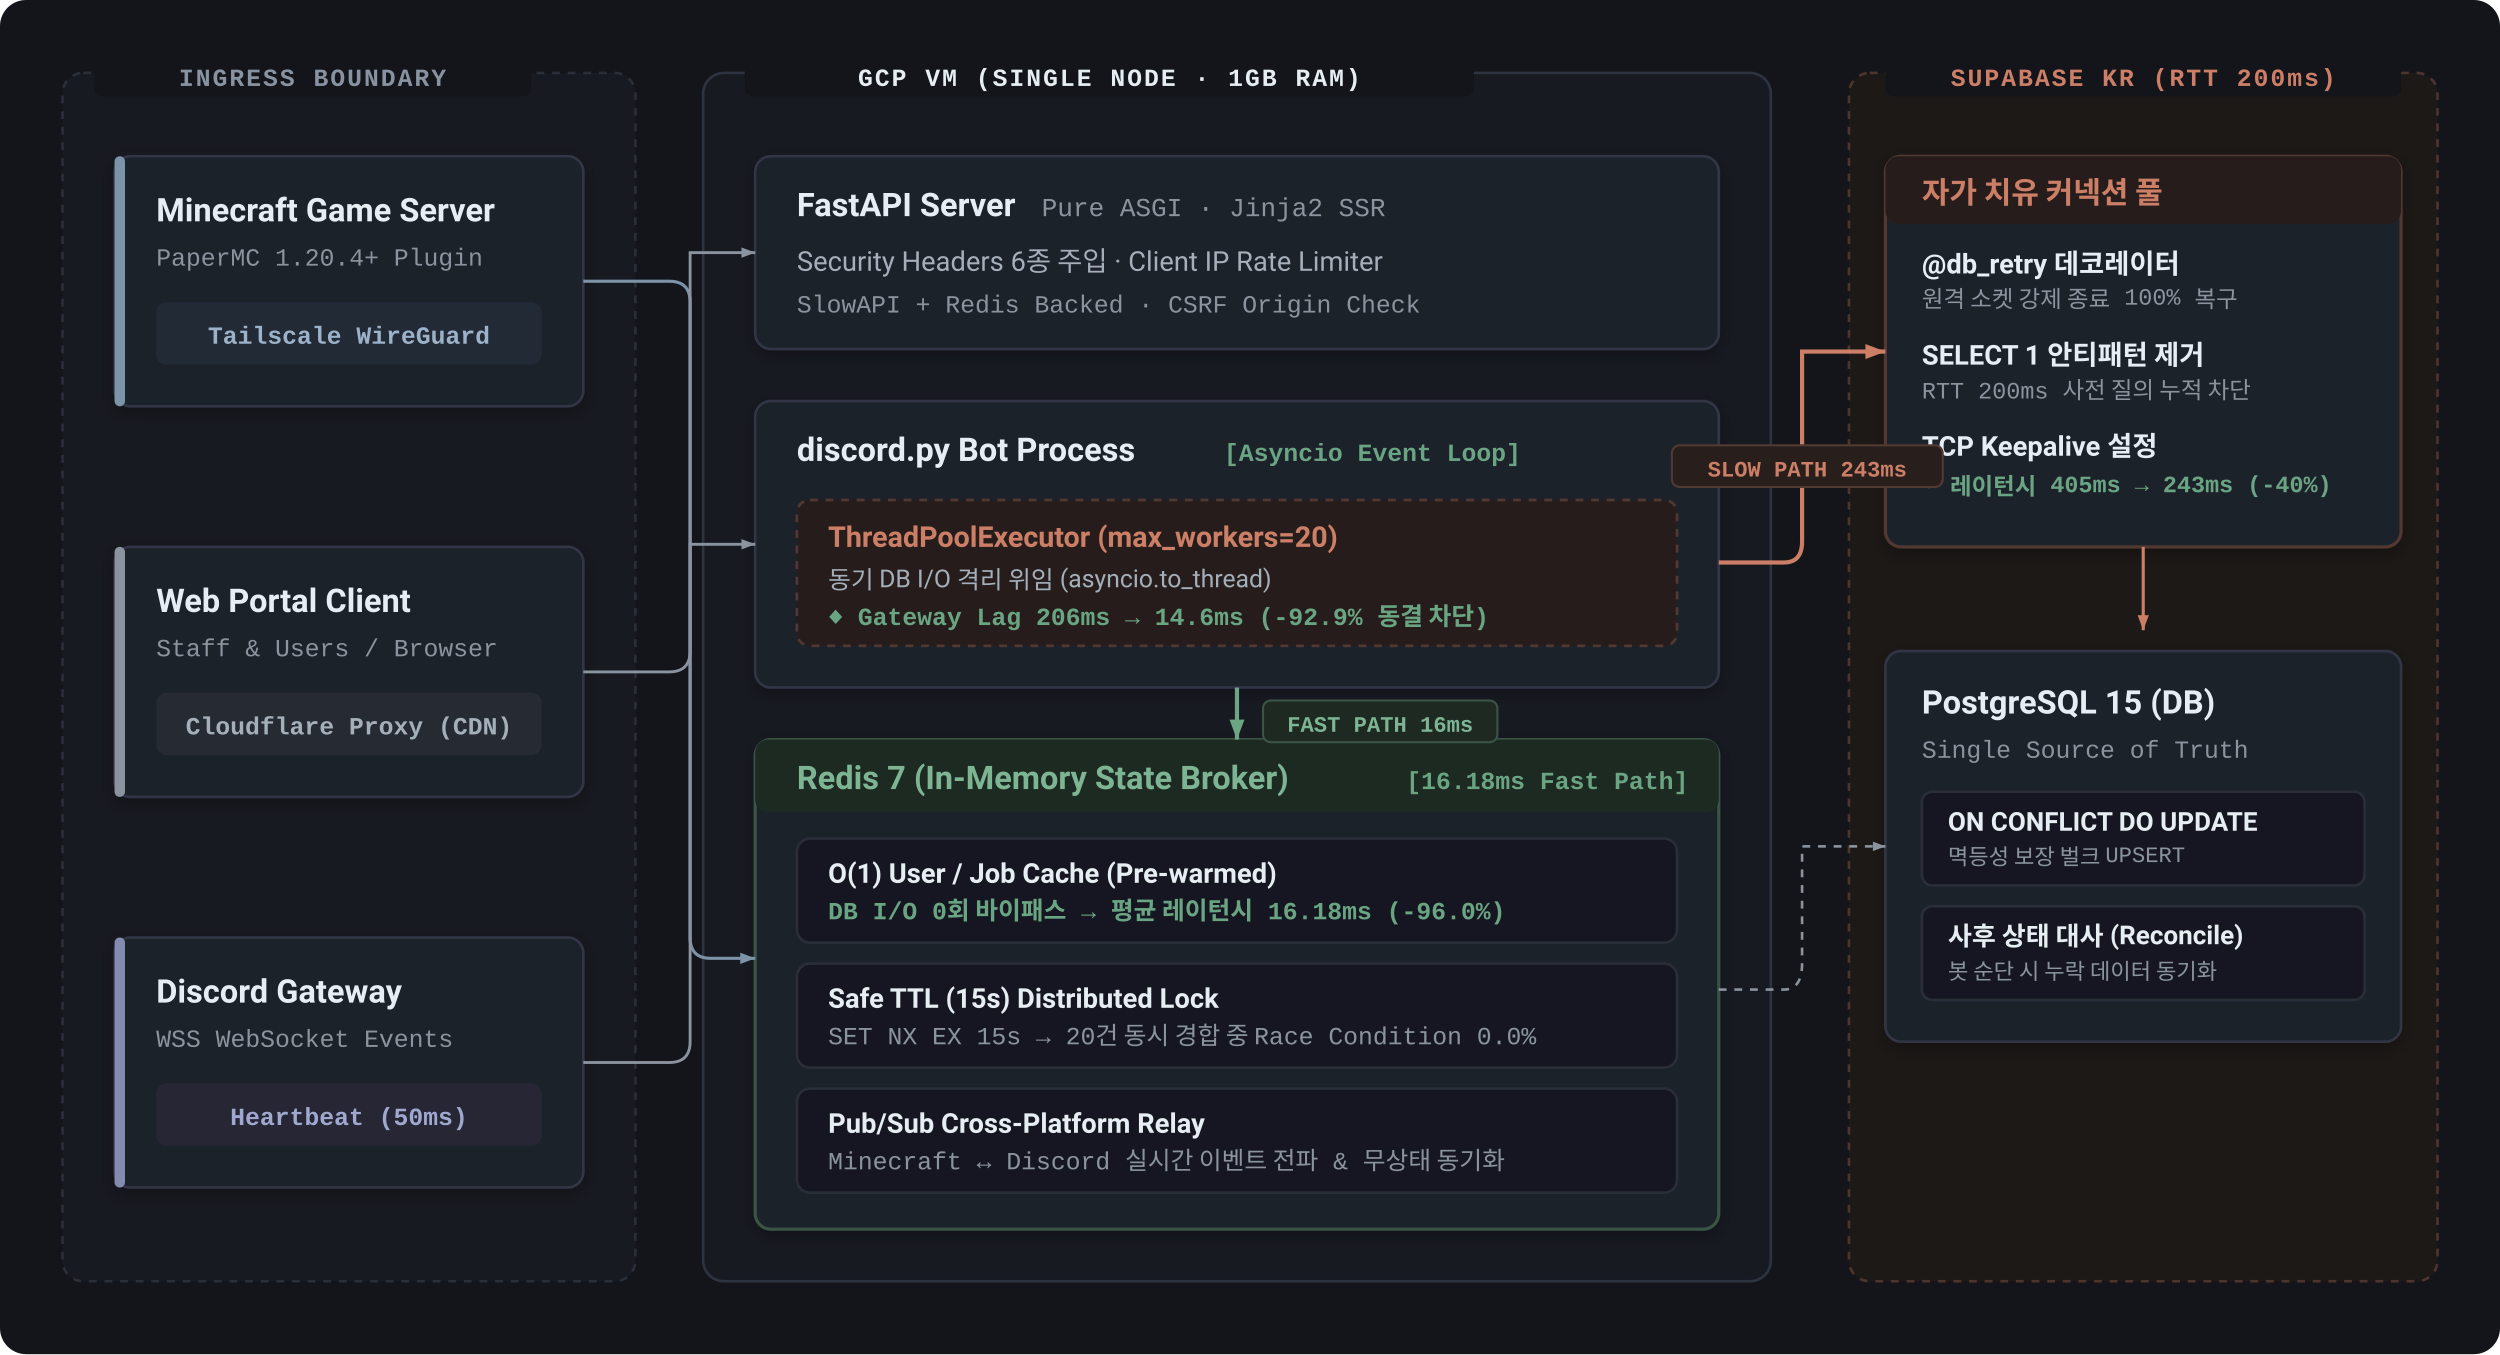
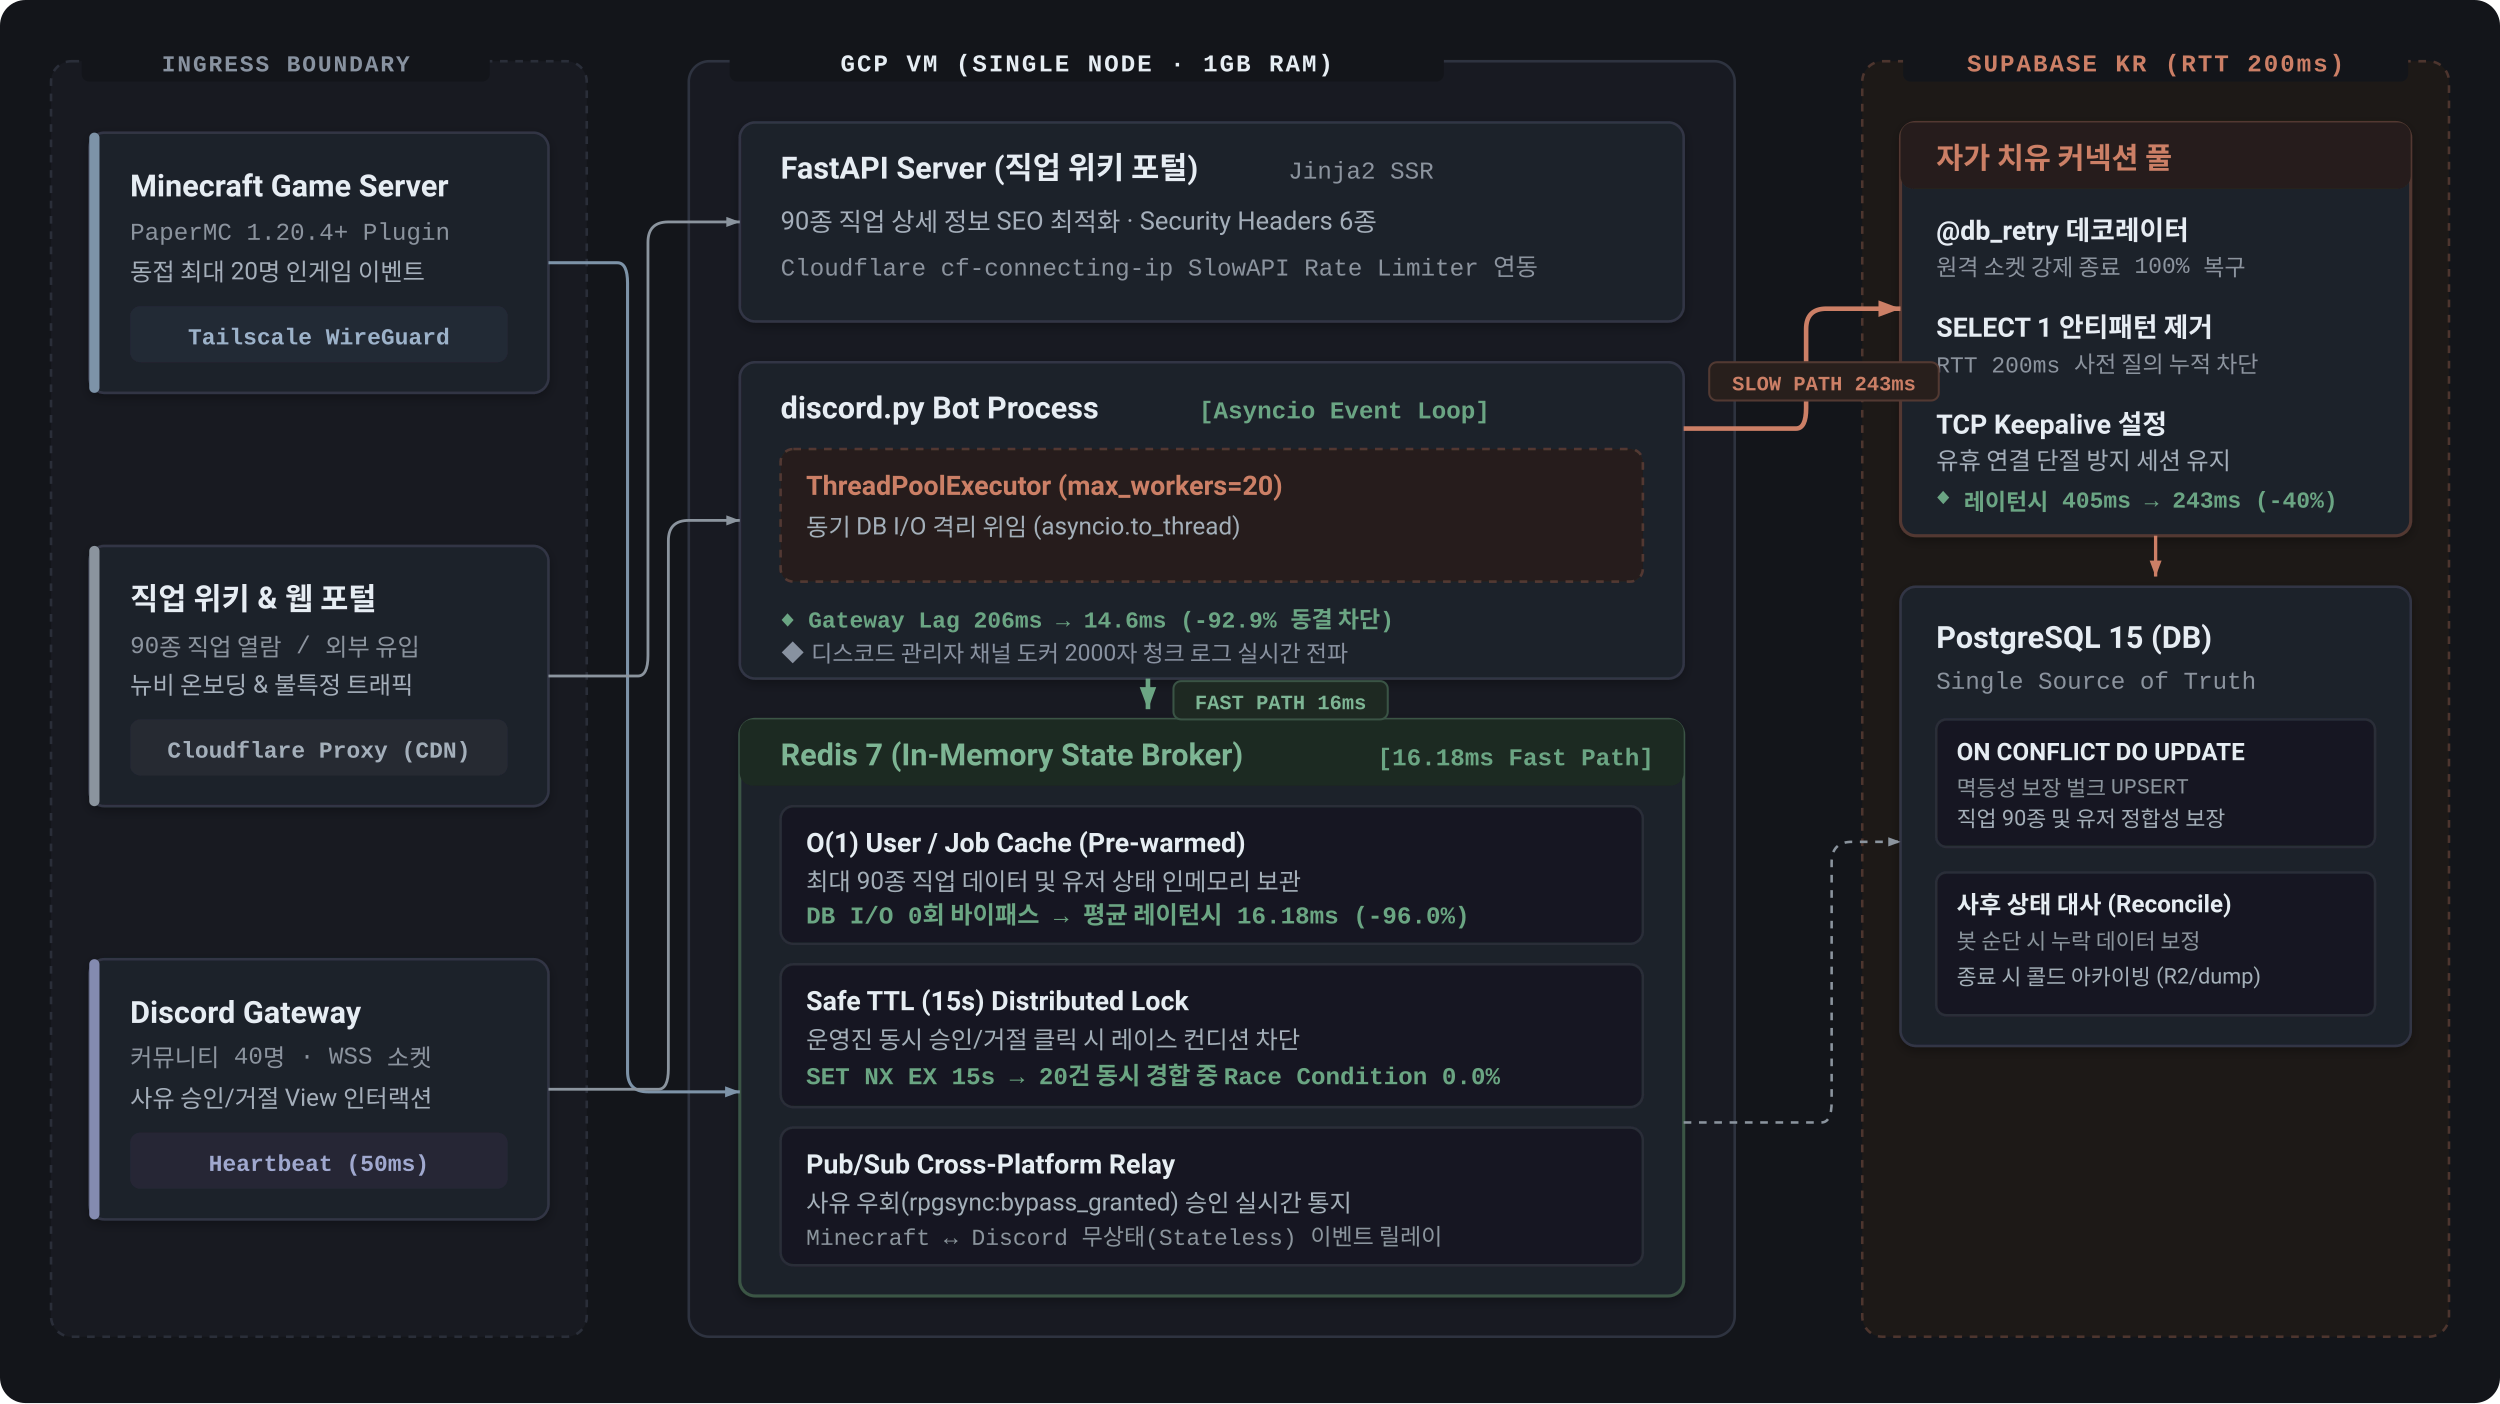
- <svg xmlns="http://www.w3.org/2000/svg" viewBox="0 0 960 520" width="100%" height="100%">
+ <svg xmlns="http://www.w3.org/2000/svg" viewBox="0 0 980 550" width="100%" height="100%">
  <defs>
    <marker id="arrow-neutral-dark" viewBox="0 0 10 10" refX="8" refY="5" markerWidth="6" markerHeight="6" orient="auto-start-reverse">
      <path d="M 0 2 L 8 5 L 0 8 z" fill="#8b949e" />
    </marker>
    <marker id="arrow-sage-dark" viewBox="0 0 10 10" refX="8" refY="5" markerWidth="6" markerHeight="6" orient="auto-start-reverse">
      <path d="M 0 2 L 8 5 L 0 8 z" fill="#6ba583" />
    </marker>
    <marker id="arrow-terracotta-dark" viewBox="0 0 10 10" refX="8" refY="5" markerWidth="6" markerHeight="6" orient="auto-start-reverse">
      <path d="M 0 2 L 8 5 L 0 8 z" fill="#cc7f66" />
    </marker>
    <marker id="arrow-slate-dark" viewBox="0 0 10 10" refX="8" refY="5" markerWidth="6" markerHeight="6" orient="auto-start-reverse">
      <path d="M 0 2 L 8 5 L 0 8 z" fill="#7d93a8" />
    </marker>
    <filter id="shadow-dark-editorial" x="-3%" y="-4%" width="106%" height="110%" filterUnits="userSpaceOnUse">
-       <feDropShadow dx="0" dy="2" stdDeviation="3" flood-color="#000000" flood-opacity="0.3" />
+       <feDropShadow dx="0" dy="1.5" stdDeviation="2" flood-color="#000000" flood-opacity="0.3" />
    </filter>
  </defs>
  <style>
    .font-sans { font-family: -apple-system, BlinkMacSystemFont, "Segoe UI", Roboto, "Helvetica Neue", Arial, sans-serif; }
    .font-mono { font-family: "SFMono-Regular", Consolas, "Liberation Mono", Menlo, Courier, monospace; }
  </style>
-   <rect width="960" height="520" fill="#13151a" rx="10" />
-   <rect x="24" y="28" width="220" height="464" rx="8" fill="#181a21" stroke="#2a2e39" stroke-width="1" stroke-dasharray="3,3" />
-   <rect x="36" y="21" width="168" height="16" rx="3" fill="#13151a" />
-   <text x="120" y="33" fill="#8892a0" font-size="9.5" font-weight="700" letter-spacing="0.08em" text-anchor="middle" class="font-mono">INGRESS BOUNDARY</text>
-   <g transform="translate(44, 60)" filter="url(#shadow-dark-editorial)">
-     <rect width="180" height="96" rx="6" fill="#1e212b" stroke="#313644" stroke-width="1" />
-     <rect x="0" y="0" width="4" height="96" rx="2" fill="#7d93a8" />
-     <text x="16" y="25" fill="#e6edf3" font-size="12.5" font-weight="600" class="font-sans">Minecraft Game Server</text>
+   <rect width="980" height="550" fill="#13151a" rx="10" />
+   <rect x="20" y="24" width="210" height="500" rx="8" fill="#181a21" stroke="#2a2e39" stroke-width="1" stroke-dasharray="3,3" />
+   <rect x="32" y="16" width="160" height="16" rx="3" fill="#13151a" />
+   <text x="112" y="28" fill="#8892a0" font-size="9" font-weight="700" letter-spacing="0.08em" text-anchor="middle" class="font-mono">INGRESS BOUNDARY</text>
+   <g transform="translate(35, 52)" filter="url(#shadow-dark-editorial)">
+     <rect width="180" height="102" rx="6" fill="#1e212b" stroke="#313644" stroke-width="1" />
+     <rect x="0" y="0" width="4" height="102" rx="2" fill="#7d93a8" />
+     <text x="16" y="25" fill="#e6edf3" font-size="12" font-weight="600" class="font-sans">Minecraft Game Server</text>
    <text x="16" y="42" fill="#8b949e" font-size="9.5" class="font-mono">PaperMC 1.20.4+ Plugin</text>
-     <rect x="16" y="56" width="148" height="24" rx="4" fill="#242936" />
-     <text x="90" y="72" fill="#9cb2c9" font-size="9.5" font-weight="600" text-anchor="middle" class="font-mono">Tailscale WireGuard</text>
+     <text x="16" y="58" fill="#a4afba" font-size="9.5" class="font-sans">동접 최대 20명 인게임 이벤트</text>
+     <rect x="16" y="68" width="148" height="22" rx="4" fill="#242936" />
+     <text x="90" y="83" fill="#9cb2c9" font-size="9" font-weight="600" text-anchor="middle" class="font-mono">Tailscale WireGuard</text>
  </g>
-   <g transform="translate(44, 210)" filter="url(#shadow-dark-editorial)">
-     <rect width="180" height="96" rx="6" fill="#1e212b" stroke="#313644" stroke-width="1" />
-     <rect x="0" y="0" width="4" height="96" rx="2" fill="#8b949e" />
-     <text x="16" y="25" fill="#e6edf3" font-size="12.5" font-weight="600" class="font-sans">Web Portal Client</text>
-     <text x="16" y="42" fill="#8b949e" font-size="9.5" class="font-mono">Staff &amp; Users / Browser</text>
-     <rect x="16" y="56" width="148" height="24" rx="4" fill="#252933" />
-     <text x="90" y="72" fill="#a4afba" font-size="9.5" font-weight="600" text-anchor="middle" class="font-mono">Cloudflare Proxy (CDN)</text>
+   <g transform="translate(35, 214)" filter="url(#shadow-dark-editorial)">
+     <rect width="180" height="102" rx="6" fill="#1e212b" stroke="#313644" stroke-width="1" />
+     <rect x="0" y="0" width="4" height="102" rx="2" fill="#8b949e" />
+     <text x="16" y="25" fill="#e6edf3" font-size="12" font-weight="600" class="font-sans">직업 위키 &amp; 웹 포털</text>
+     <text x="16" y="42" fill="#8b949e" font-size="9.5" class="font-mono">90종 직업 열람 / 외부 유입</text>
+     <text x="16" y="58" fill="#a4afba" font-size="9.5" class="font-sans">뉴비 온보딩 &amp; 불특정 트래픽</text>
+     <rect x="16" y="68" width="148" height="22" rx="4" fill="#252933" />
+     <text x="90" y="83" fill="#a4afba" font-size="9" font-weight="600" text-anchor="middle" class="font-mono">Cloudflare Proxy (CDN)</text>
  </g>
-   <g transform="translate(44, 360)" filter="url(#shadow-dark-editorial)">
-     <rect width="180" height="96" rx="6" fill="#1e212b" stroke="#313644" stroke-width="1" />
-     <rect x="0" y="0" width="4" height="96" rx="2" fill="#848bb0" />
-     <text x="16" y="25" fill="#e6edf3" font-size="12.5" font-weight="600" class="font-sans">Discord Gateway</text>
-     <text x="16" y="42" fill="#8b949e" font-size="9.5" class="font-mono">WSS WebSocket Events</text>
-     <rect x="16" y="56" width="148" height="24" rx="4" fill="#252735" />
-     <text x="90" y="72" fill="#a0a8cf" font-size="9.5" font-weight="600" text-anchor="middle" class="font-mono">Heartbeat (50ms)</text>
+   <g transform="translate(35, 376)" filter="url(#shadow-dark-editorial)">
+     <rect width="180" height="102" rx="6" fill="#1e212b" stroke="#313644" stroke-width="1" />
+     <rect x="0" y="0" width="4" height="102" rx="2" fill="#848bb0" />
+     <text x="16" y="25" fill="#e6edf3" font-size="12" font-weight="600" class="font-sans">Discord Gateway</text>
+     <text x="16" y="42" fill="#8b949e" font-size="9.5" class="font-mono">커뮤니티 40명 · WSS 소켓</text>
+     <text x="16" y="58" fill="#a4afba" font-size="9.5" class="font-sans">사유 승인/거절 View 인터랙션</text>
+     <rect x="16" y="68" width="148" height="22" rx="4" fill="#252735" />
+     <text x="90" y="83" fill="#a0a8cf" font-size="9" font-weight="600" text-anchor="middle" class="font-mono">Heartbeat (50ms)</text>
  </g>
-   <rect x="270" y="28" width="410" height="464" rx="8" fill="#181a22" stroke="#2e3340" stroke-width="1" />
-   <rect x="286" y="21" width="280" height="16" rx="3" fill="#13151a" />
-   <text x="426" y="33" fill="#e6edf3" font-size="9.5" font-weight="700" letter-spacing="0.08em" text-anchor="middle" class="font-mono">GCP VM (SINGLE NODE · 1GB RAM)</text>
-   <g transform="translate(290, 60)" filter="url(#shadow-dark-editorial)">
-     <rect width="370" height="74" rx="6" fill="#1e212b" stroke="#313644" stroke-width="1" />
-     <text x="16" y="23" fill="#e6edf3" font-size="12.5" font-weight="600" class="font-sans">FastAPI Server</text>
-     <text x="110" y="23" fill="#8b949e" font-size="10" class="font-mono">Pure ASGI · Jinja2 SSR</text>
-     <text x="16" y="44" fill="#a4afba" font-size="10.5" class="font-sans">Security Headers 6종 주입 · Client IP Rate Limiter</text>
-     <text x="16" y="60" fill="#8b949e" font-size="9.5" class="font-mono">SlowAPI + Redis Backed · CSRF Origin Check</text>
+   <rect x="270" y="24" width="410" height="500" rx="8" fill="#181a22" stroke="#2e3340" stroke-width="1" />
+   <rect x="286" y="16" width="280" height="16" rx="3" fill="#13151a" />
+   <text x="426" y="28" fill="#e6edf3" font-size="9.5" font-weight="700" letter-spacing="0.08em" text-anchor="middle" class="font-mono">GCP VM (SINGLE NODE · 1GB RAM)</text>
+   <g transform="translate(290, 48)" filter="url(#shadow-dark-editorial)">
+     <rect width="370" height="78" rx="6" fill="#1e212b" stroke="#313644" stroke-width="1" />
+     <text x="16" y="22" fill="#e6edf3" font-size="12" font-weight="600" class="font-sans">FastAPI Server (직업 위키 포털)</text>
+     <text x="215" y="22" fill="#8b949e" font-size="9.5" class="font-mono">Jinja2 SSR</text>
+     <text x="16" y="42" fill="#a4afba" font-size="10" class="font-sans">90종 직업 상세 정보 SEO 최적화 · Security Headers 6종</text>
+     <text x="16" y="60" fill="#8b949e" font-size="9.5" class="font-mono">Cloudflare cf-connecting-ip SlowAPI Rate Limiter 연동</text>
  </g>
-   <g transform="translate(290, 154)" filter="url(#shadow-dark-editorial)">
-     <rect width="370" height="110" rx="6" fill="#1e212b" stroke="#313644" stroke-width="1" />
-     <text x="16" y="23" fill="#e6edf3" font-size="12.5" font-weight="600" class="font-sans">discord.py Bot Process</text>
-     <text x="180" y="23" fill="#6ba583" font-size="9.5" font-weight="600" class="font-mono">[Asyncio Event Loop]</text>
-     <rect x="16" y="38" width="338" height="56" rx="5" fill="#261f1c" stroke="#523932" stroke-width="1" stroke-dasharray="3,3" />
-     <text x="28" y="56" fill="#cc7f66" font-size="11" font-weight="600" class="font-sans">ThreadPoolExecutor (max_workers=20)</text>
-     <text x="28" y="72" fill="#a4afba" font-size="9.5" class="font-sans">동기 DB I/O 격리 위임 (asyncio.to_thread)</text>
-     <text x="28" y="86" fill="#6ba583" font-size="9.5" font-weight="600" class="font-mono">◆ Gateway Lag 206ms → 14.6ms (-92.9% 동결 차단)</text>
+   <g transform="translate(290, 142)" filter="url(#shadow-dark-editorial)">
+     <rect width="370" height="124" rx="6" fill="#1e212b" stroke="#313644" stroke-width="1" />
+     <text x="16" y="22" fill="#e6edf3" font-size="12" font-weight="600" class="font-sans">discord.py Bot Process</text>
+     <text x="180" y="22" fill="#6ba583" font-size="9.5" font-weight="600" class="font-mono">[Asyncio Event Loop]</text>
+     <rect x="16" y="34" width="338" height="52" rx="5" fill="#261f1c" stroke="#523932" stroke-width="1" stroke-dasharray="3,3" />
+     <text x="26" y="52" fill="#cc7f66" font-size="10.5" font-weight="600" class="font-sans">ThreadPoolExecutor (max_workers=20)</text>
+     <text x="26" y="68" fill="#a4afba" font-size="9.5" class="font-sans">동기 DB I/O 격리 위임 (asyncio.to_thread)</text>
+     <text x="16" y="104" fill="#6ba583" font-size="9" font-weight="600" class="font-mono">◆ Gateway Lag 206ms → 14.6ms (-92.9% 동결 차단)</text>
+     <text x="16" y="117" fill="#8892a0" font-size="9" class="font-sans">◆ 디스코드 관리자 채널 도커 2000자 청크 로그 실시간 전파</text>
  </g>
-   <g transform="translate(290, 284)" filter="url(#shadow-dark-editorial)">
-     <rect width="370" height="188" rx="6" fill="#1e212b" stroke="#3a5445" stroke-width="1.2" />
-     <rect x="0" y="0" width="370" height="28" rx="5" fill="#1e2922" />
-     <text x="16" y="19" fill="#7db594" font-size="12.5" font-weight="600" class="font-sans">Redis 7 (In-Memory State Broker)</text>
-     <text x="250" y="19" fill="#6ba583" font-size="9.5" font-weight="700" class="font-mono">[16.18ms Fast Path]</text>
-     <rect x="16" y="38" width="338" height="40" rx="5" fill="#171920" stroke="#292d38" stroke-width="1" />
-     <text x="28" y="55" fill="#e6edf3" font-size="10.5" font-weight="600" class="font-sans">O(1) User / Job Cache (Pre-warmed)</text>
-     <text x="28" y="69" fill="#6ba583" font-size="9.5" font-weight="600" class="font-mono">DB I/O 0회 바이패스 → 평균 레이턴시 16.18ms (-96.0%)</text>
-     <rect x="16" y="86" width="338" height="40" rx="5" fill="#171920" stroke="#292d38" stroke-width="1" />
-     <text x="28" y="103" fill="#e6edf3" font-size="10.5" font-weight="600" class="font-sans">Safe TTL (15s) Distributed Lock</text>
-     <text x="28" y="117" fill="#8b949e" font-size="9.5" class="font-mono">SET NX EX 15s → 20건 동시 경합 중 Race Condition 0.0%</text>
-     <rect x="16" y="134" width="338" height="40" rx="5" fill="#171920" stroke="#292d38" stroke-width="1" />
-     <text x="28" y="151" fill="#e6edf3" font-size="10.5" font-weight="600" class="font-sans">Pub/Sub Cross-Platform Relay</text>
-     <text x="28" y="165" fill="#8b949e" font-size="9.5" class="font-mono">Minecraft ↔ Discord 실시간 이벤트 전파 &amp; 무상태 동기화</text>
+   <g transform="translate(290, 282)" filter="url(#shadow-dark-editorial)">
+     <rect width="370" height="226" rx="6" fill="#1e212b" stroke="#3a5445" stroke-width="1.2" />
+     <rect x="0" y="0" width="370" height="26" rx="5" fill="#1e2922" />
+     <text x="16" y="18" fill="#7db594" font-size="12" font-weight="600" class="font-sans">Redis 7 (In-Memory State Broker)</text>
+     <text x="250" y="18" fill="#6ba583" font-size="9.5" font-weight="700" class="font-mono">[16.18ms Fast Path]</text>
+     <rect x="16" y="34" width="338" height="54" rx="5" fill="#171920" stroke="#292d38" stroke-width="1" />
+     <text x="26" y="52" fill="#e6edf3" font-size="10.5" font-weight="600" class="font-sans">O(1) User / Job Cache (Pre-warmed)</text>
+     <text x="26" y="67" fill="#a4afba" font-size="9.5" class="font-sans">최대 90종 직업 데이터 및 유저 상태 인메모리 보관</text>
+     <text x="26" y="80" fill="#6ba583" font-size="9.5" font-weight="600" class="font-mono">DB I/O 0회 바이패스 → 평균 레이턴시 16.18ms (-96.0%)</text>
+     <rect x="16" y="96" width="338" height="56" rx="5" fill="#171920" stroke="#292d38" stroke-width="1" />
+     <text x="26" y="114" fill="#e6edf3" font-size="10.5" font-weight="600" class="font-sans">Safe TTL (15s) Distributed Lock</text>
+     <text x="26" y="129" fill="#a4afba" font-size="9.5" class="font-sans">운영진 동시 승인/거절 클릭 시 레이스 컨디션 차단</text>
+     <text x="26" y="143" fill="#6ba583" font-size="9.5" font-weight="600" class="font-mono">SET NX EX 15s → 20건 동시 경합 중 Race Condition 0.0%</text>
+     <rect x="16" y="160" width="338" height="54" rx="5" fill="#171920" stroke="#292d38" stroke-width="1" />
+     <text x="26" y="178" fill="#e6edf3" font-size="10.5" font-weight="600" class="font-sans">Pub/Sub Cross-Platform Relay</text>
+     <text x="26" y="193" fill="#a4afba" font-size="9.5" class="font-sans">사유 우회(rpgsync:bypass_granted) 승인 실시간 통지</text>
+     <text x="26" y="206" fill="#8b949e" font-size="9" class="font-mono">Minecraft ↔ Discord 무상태(Stateless) 이벤트 릴레이</text>
  </g>
-   <rect x="710" y="28" width="226" height="464" rx="8" fill="#1d1917" stroke="#4d352e" stroke-width="1" stroke-dasharray="3,3" />
-   <rect x="724" y="21" width="198" height="16" rx="3" fill="#13151a" />
-   <text x="823" y="33" fill="#cc7f66" font-size="9.5" font-weight="700" letter-spacing="0.08em" text-anchor="middle" class="font-mono">SUPABASE KR (RTT 200ms)</text>
-   <g transform="translate(724, 60)" filter="url(#shadow-dark-editorial)">
-     <rect width="198" height="150" rx="6" fill="#1e212b" stroke="#523932" stroke-width="1.2" />
-     <rect x="0" y="0" width="198" height="26" rx="5" fill="#281f1c" />
+   <rect x="730" y="24" width="230" height="500" rx="8" fill="#1d1917" stroke="#4d352e" stroke-width="1" stroke-dasharray="3,3" />
+   <rect x="746" y="16" width="198" height="16" rx="3" fill="#13151a" />
+   <text x="845" y="28" fill="#cc7f66" font-size="9.5" font-weight="700" letter-spacing="0.08em" text-anchor="middle" class="font-mono">SUPABASE KR (RTT 200ms)</text>
+   <g transform="translate(745, 48)" filter="url(#shadow-dark-editorial)">
+     <rect width="200" height="162" rx="6" fill="#1e212b" stroke="#523932" stroke-width="1.2" />
+     <rect x="0" y="0" width="200" height="26" rx="5" fill="#281f1c" />
    <text x="14" y="18" fill="#cc7f66" font-size="11.5" font-weight="600" class="font-sans">자가 치유 커넥션 풀</text>
-     <text x="14" y="45" fill="#e6edf3" font-size="10.5" font-weight="600" class="font-sans">@db_retry 데코레이터</text>
-     <text x="14" y="58" fill="#8b949e" font-size="9" class="font-mono">원격 소켓 강제 종료 100% 복구</text>
-     <text x="14" y="80" fill="#e6edf3" font-size="10.5" font-weight="600" class="font-sans">SELECT 1 안티패턴 제거</text>
-     <text x="14" y="93" fill="#8b949e" font-size="9" class="font-mono">RTT 200ms 사전 질의 누적 차단</text>
-     <text x="14" y="115" fill="#e6edf3" font-size="10.5" font-weight="600" class="font-sans">TCP Keepalive 설정</text>
-     <text x="14" y="128" fill="#6ba583" font-size="9" font-weight="600" class="font-mono">◆ 레이턴시 405ms → 243ms (-40%)</text>
+     <text x="14" y="46" fill="#e6edf3" font-size="10.5" font-weight="600" class="font-sans">@db_retry 데코레이터</text>
+     <text x="14" y="60" fill="#8b949e" font-size="9" class="font-mono">원격 소켓 강제 종료 100% 복구</text>
+     <text x="14" y="84" fill="#e6edf3" font-size="10.5" font-weight="600" class="font-sans">SELECT 1 안티패턴 제거</text>
+     <text x="14" y="98" fill="#8b949e" font-size="9" class="font-mono">RTT 200ms 사전 질의 누적 차단</text>
+     <text x="14" y="122" fill="#e6edf3" font-size="10.5" font-weight="600" class="font-sans">TCP Keepalive 설정</text>
+     <text x="14" y="136" fill="#a4afba" font-size="9.5" class="font-sans">유휴 연결 단절 방지 세션 유지</text>
+     <text x="14" y="150" fill="#6ba583" font-size="9" font-weight="600" class="font-mono">◆ 레이턴시 405ms → 243ms (-40%)</text>
  </g>
-   <g transform="translate(724, 250)" filter="url(#shadow-dark-editorial)">
-     <rect width="198" height="150" rx="6" fill="#1e212b" stroke="#313644" stroke-width="1" />
-     <text x="14" y="24" fill="#e6edf3" font-size="12.5" font-weight="600" class="font-sans">PostgreSQL 15 (DB)</text>
-     <text x="14" y="41" fill="#8b949e" font-size="9.5" class="font-mono">Single Source of Truth</text>
-     <rect x="14" y="54" width="170" height="36" rx="4" fill="#171920" stroke="#292d38" stroke-width="1" />
-     <text x="24" y="69" fill="#e6edf3" font-size="10" font-weight="600" class="font-sans">ON CONFLICT DO UPDATE</text>
-     <text x="24" y="82" fill="#8b949e" font-size="8.5" class="font-mono">멱등성 보장 벌크 UPSERT</text>
-     <rect x="14" y="98" width="170" height="36" rx="4" fill="#171920" stroke="#292d38" stroke-width="1" />
-     <text x="24" y="113" fill="#e6edf3" font-size="10" font-weight="600" class="font-sans">사후 상태 대사 (Reconcile)</text>
-     <text x="24" y="126" fill="#8b949e" font-size="8.5" class="font-mono">봇 순단 시 누락 데이터 동기화</text>
+   <g transform="translate(745, 230)" filter="url(#shadow-dark-editorial)">
+     <rect width="200" height="180" rx="6" fill="#1e212b" stroke="#313644" stroke-width="1" />
+     <text x="14" y="24" fill="#e6edf3" font-size="12" font-weight="600" class="font-sans">PostgreSQL 15 (DB)</text>
+     <text x="14" y="40" fill="#8b949e" font-size="9.5" class="font-mono">Single Source of Truth</text>
+     <rect x="14" y="52" width="172" height="50" rx="4" fill="#171920" stroke="#292d38" stroke-width="1" />
+     <text x="22" y="68" fill="#e6edf3" font-size="9.5" font-weight="600" class="font-sans">ON CONFLICT DO UPDATE</text>
+     <text x="22" y="82" fill="#8b949e" font-size="8.5" class="font-mono">멱등성 보장 벌크 UPSERT</text>
+     <text x="22" y="94" fill="#a4afba" font-size="8.5" class="font-sans">직업 90종 및 유저 정합성 보장</text>
+     <rect x="14" y="112" width="172" height="56" rx="4" fill="#171920" stroke="#292d38" stroke-width="1" />
+     <text x="22" y="128" fill="#e6edf3" font-size="9.5" font-weight="600" class="font-sans">사후 상태 대사 (Reconcile)</text>
+     <text x="22" y="142" fill="#8b949e" font-size="8.5" class="font-mono">봇 순단 시 누락 데이터 보정</text>
+     <text x="22" y="156" fill="#a4afba" font-size="8.5" class="font-sans">종료 시 콜드 아카이빙 (R2/dump)</text>
  </g>
-   <path d="M 224 108 H 257 Q 265 108 265 116 V 360 Q 265 368 273 368 H 290" fill="none" stroke="#7d93a8" stroke-width="1.2" marker-end="url(#arrow-slate-dark)" />
-   <path d="M 224 258 H 257 Q 265 258 265 250 V 97 Q 265 97 273 97 H 290" fill="none" stroke="#8b949e" stroke-width="1.1" marker-end="url(#arrow-neutral-dark)" />
-   <path d="M 224 408 H 257 Q 265 408 265 400 V 209 Q 265 209 273 209 H 290" fill="none" stroke="#8b949e" stroke-width="1.1" marker-end="url(#arrow-neutral-dark)" />
-   <path d="M 475 264 V 276 Q 475 284 475 284" fill="none" stroke="#6ba583" stroke-width="1.6" marker-end="url(#arrow-sage-dark)" />
-   <path d="M 660 216 H 685 Q 692 216 692 208 V 135 Q 692 135 700 135 H 724" fill="none" stroke="#cc7f66" stroke-width="1.6" marker-end="url(#arrow-terracotta-dark)" />
-   <path d="M 823 210 V 242" fill="none" stroke="#cc7f66" stroke-width="1.2" marker-end="url(#arrow-terracotta-dark)" />
-   <path d="M 660 380 H 685 Q 692 380 692 370 V 325 Q 692 325 700 325 H 724" fill="none" stroke="#8b949e" stroke-width="1" stroke-dasharray="3,3" marker-end="url(#arrow-neutral-dark)" />
-   <g transform="translate(485, 269)">
-     <rect width="90" height="16" rx="3" fill="#1e2922" stroke="#3a5445" stroke-width="0.8" />
-     <text x="45" y="12" fill="#7db594" font-size="8.5" font-weight="700" text-anchor="middle" class="font-mono">FAST PATH 16ms</text>
+   <path d="M 215 103 H 242 Q 246 103 246 111 V 420 Q 246 428 254 428 H 290" fill="none" stroke="#7d93a8" stroke-width="1.2" marker-end="url(#arrow-slate-dark)" />
+   <path d="M 215 265 H 250 Q 254 265 254 257 V 95 Q 254 87 262 87 H 290" fill="none" stroke="#8b949e" stroke-width="1.1" marker-end="url(#arrow-neutral-dark)" />
+   <path d="M 215 427 H 258 Q 262 427 262 419 V 212 Q 262 204 270 204 H 290" fill="none" stroke="#8b949e" stroke-width="1.1" marker-end="url(#arrow-neutral-dark)" />
+   <path d="M 450 266 V 278" fill="none" stroke="#6ba583" stroke-width="1.8" marker-end="url(#arrow-sage-dark)" />
+   <g transform="translate(460, 267)">
+     <rect width="84" height="15" rx="3" fill="#1e2922" stroke="#3a5445" stroke-width="0.8" />
+     <text x="42" y="11" fill="#7db594" font-size="8" font-weight="700" text-anchor="middle" class="font-mono">FAST PATH 16ms</text>
  </g>
-   <g transform="translate(642, 171)">
-     <rect width="104" height="16" rx="3" fill="#281f1c" stroke="#523932" stroke-width="0.8" />
-     <text x="52" y="12" fill="#cc7f66" font-size="8.5" font-weight="700" text-anchor="middle" class="font-mono">SLOW PATH 243ms</text>
+   <path d="M 660 168 H 704 Q 708 168 708 160 V 129 Q 708 121 716 121 H 745" fill="none" stroke="#cc7f66" stroke-width="1.8" marker-end="url(#arrow-terracotta-dark)" />
+   <g transform="translate(670, 142)">
+     <rect width="90" height="15" rx="3" fill="#281f1c" stroke="#523932" stroke-width="0.8" />
+     <text x="45" y="11" fill="#cc7f66" font-size="8" font-weight="700" text-anchor="middle" class="font-mono">SLOW PATH 243ms</text>
  </g>
+   <path d="M 845 210 V 226" fill="none" stroke="#cc7f66" stroke-width="1.3" marker-end="url(#arrow-terracotta-dark)" />
+   <path d="M 660 440 H 714 Q 718 440 718 432 V 338 Q 718 330 726 330 H 745" fill="none" stroke="#8b949e" stroke-width="1" stroke-dasharray="3,3" marker-end="url(#arrow-neutral-dark)" />
</svg>
